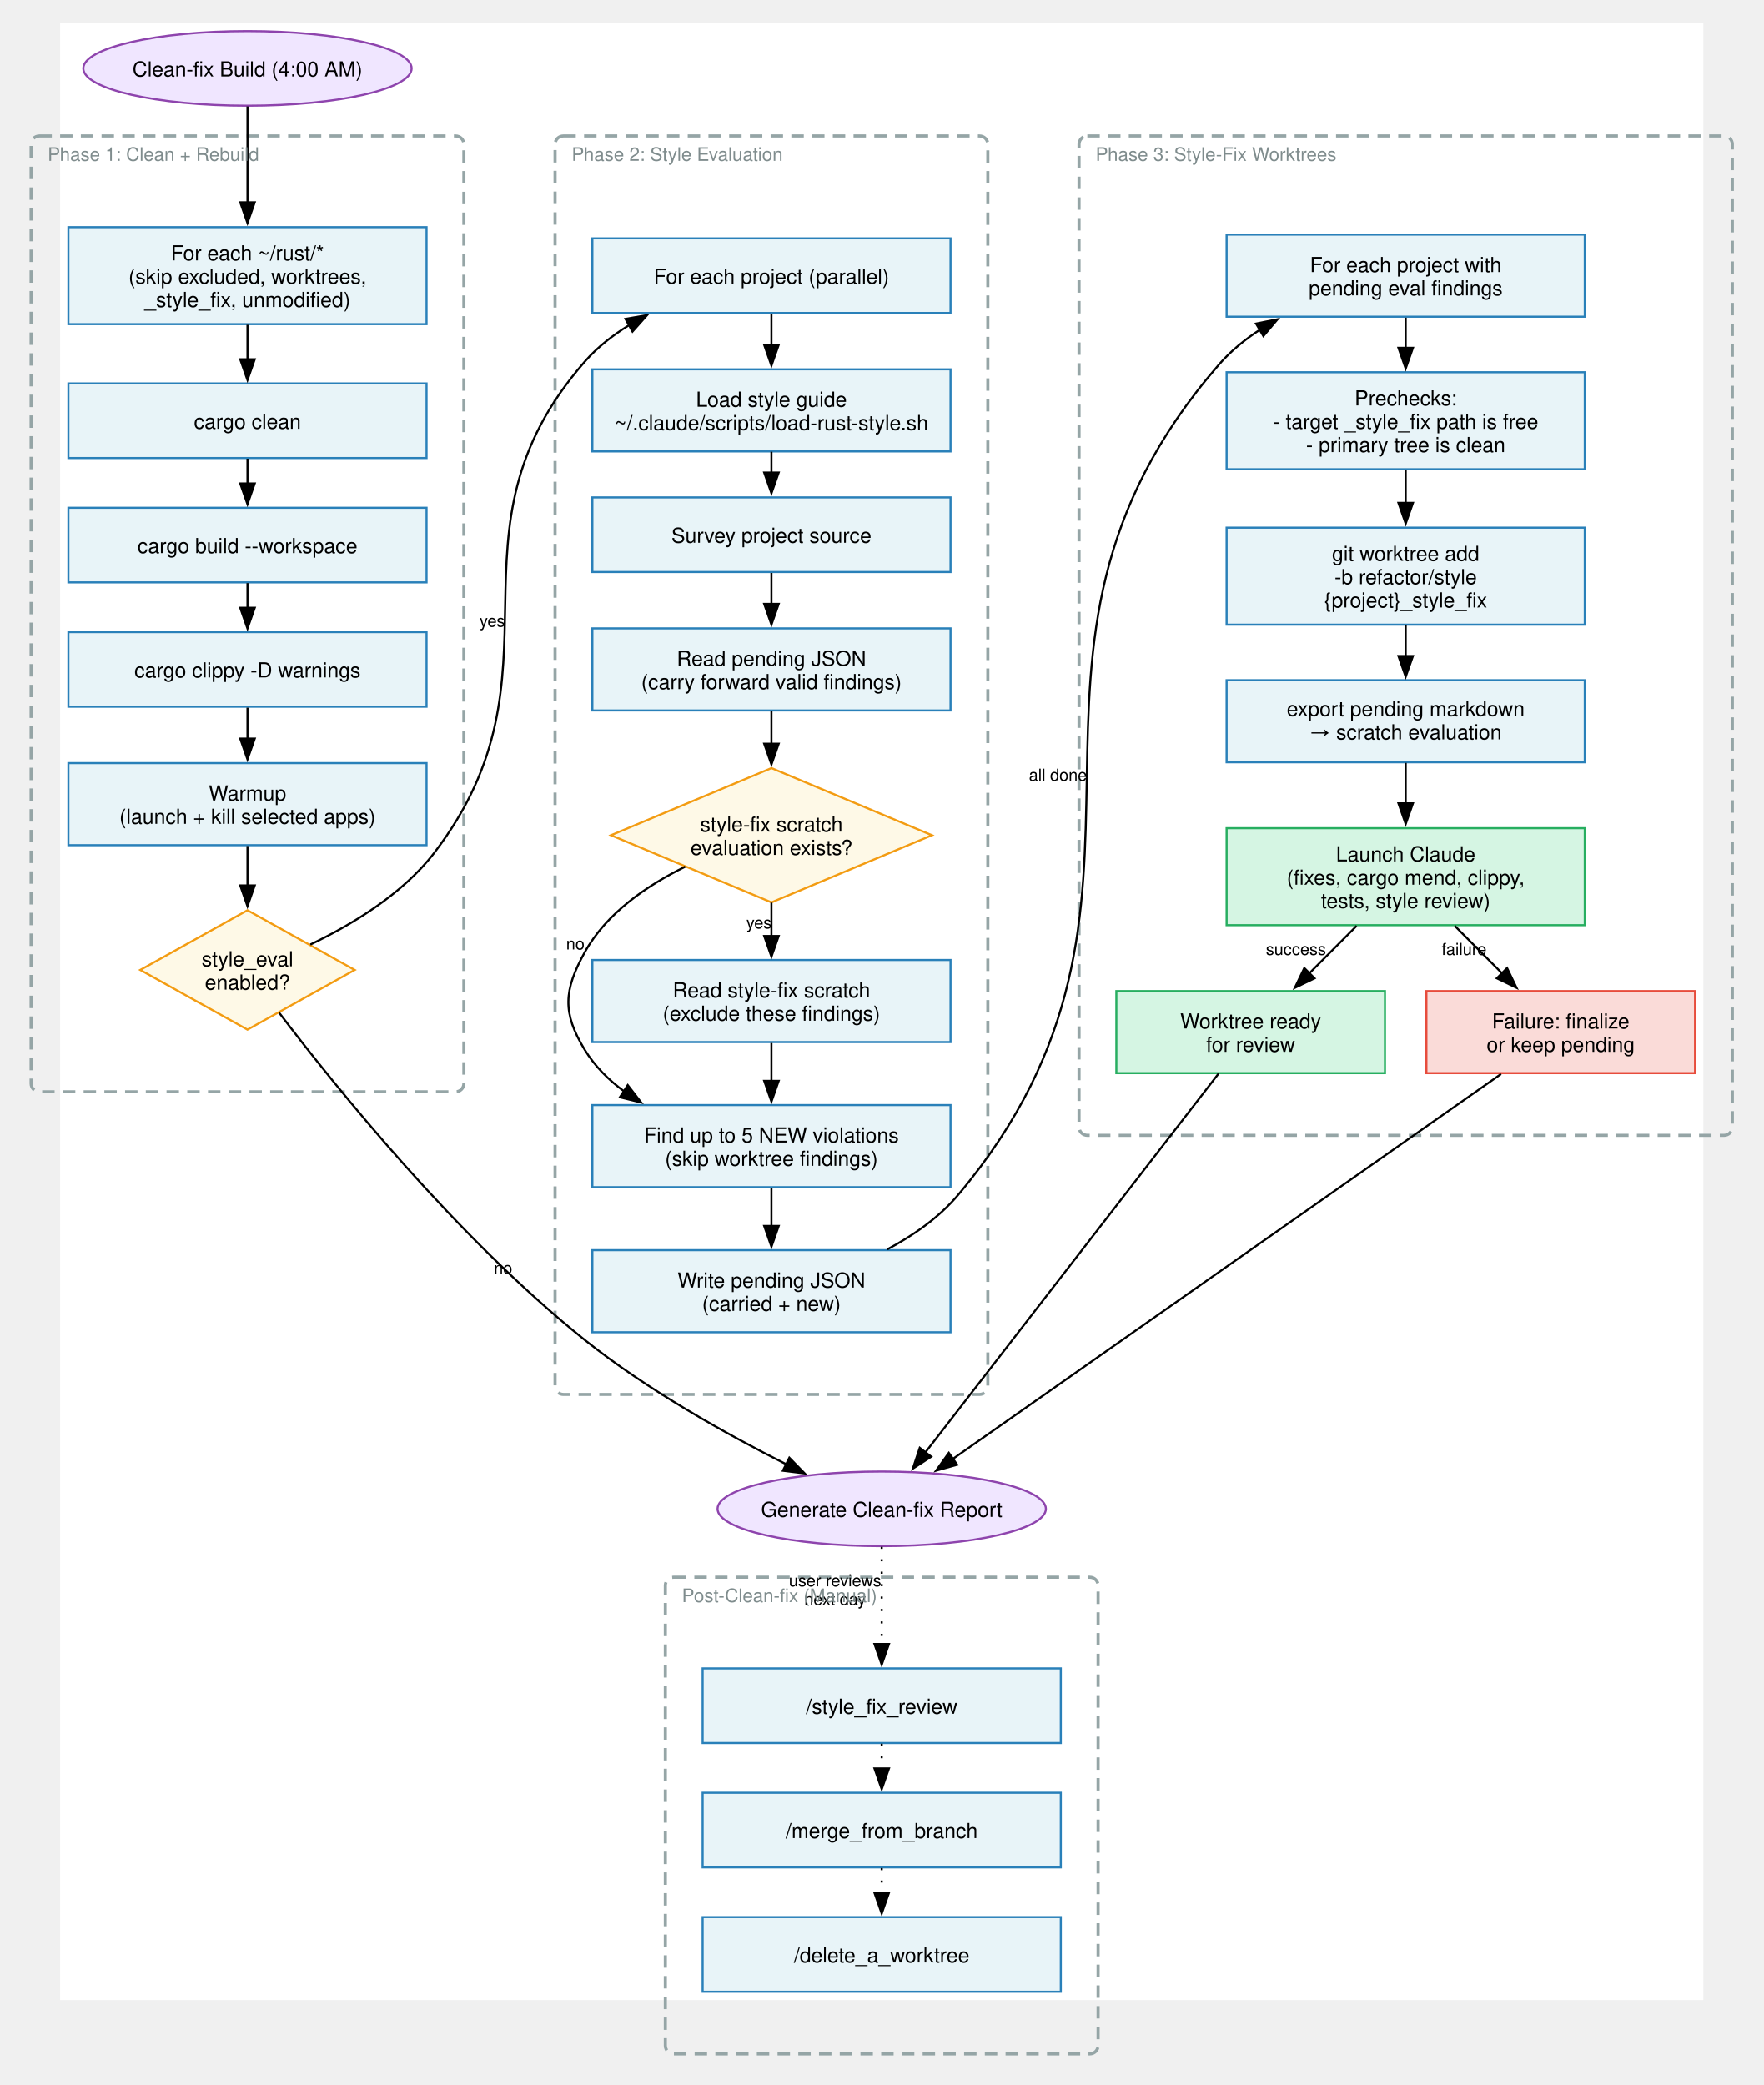
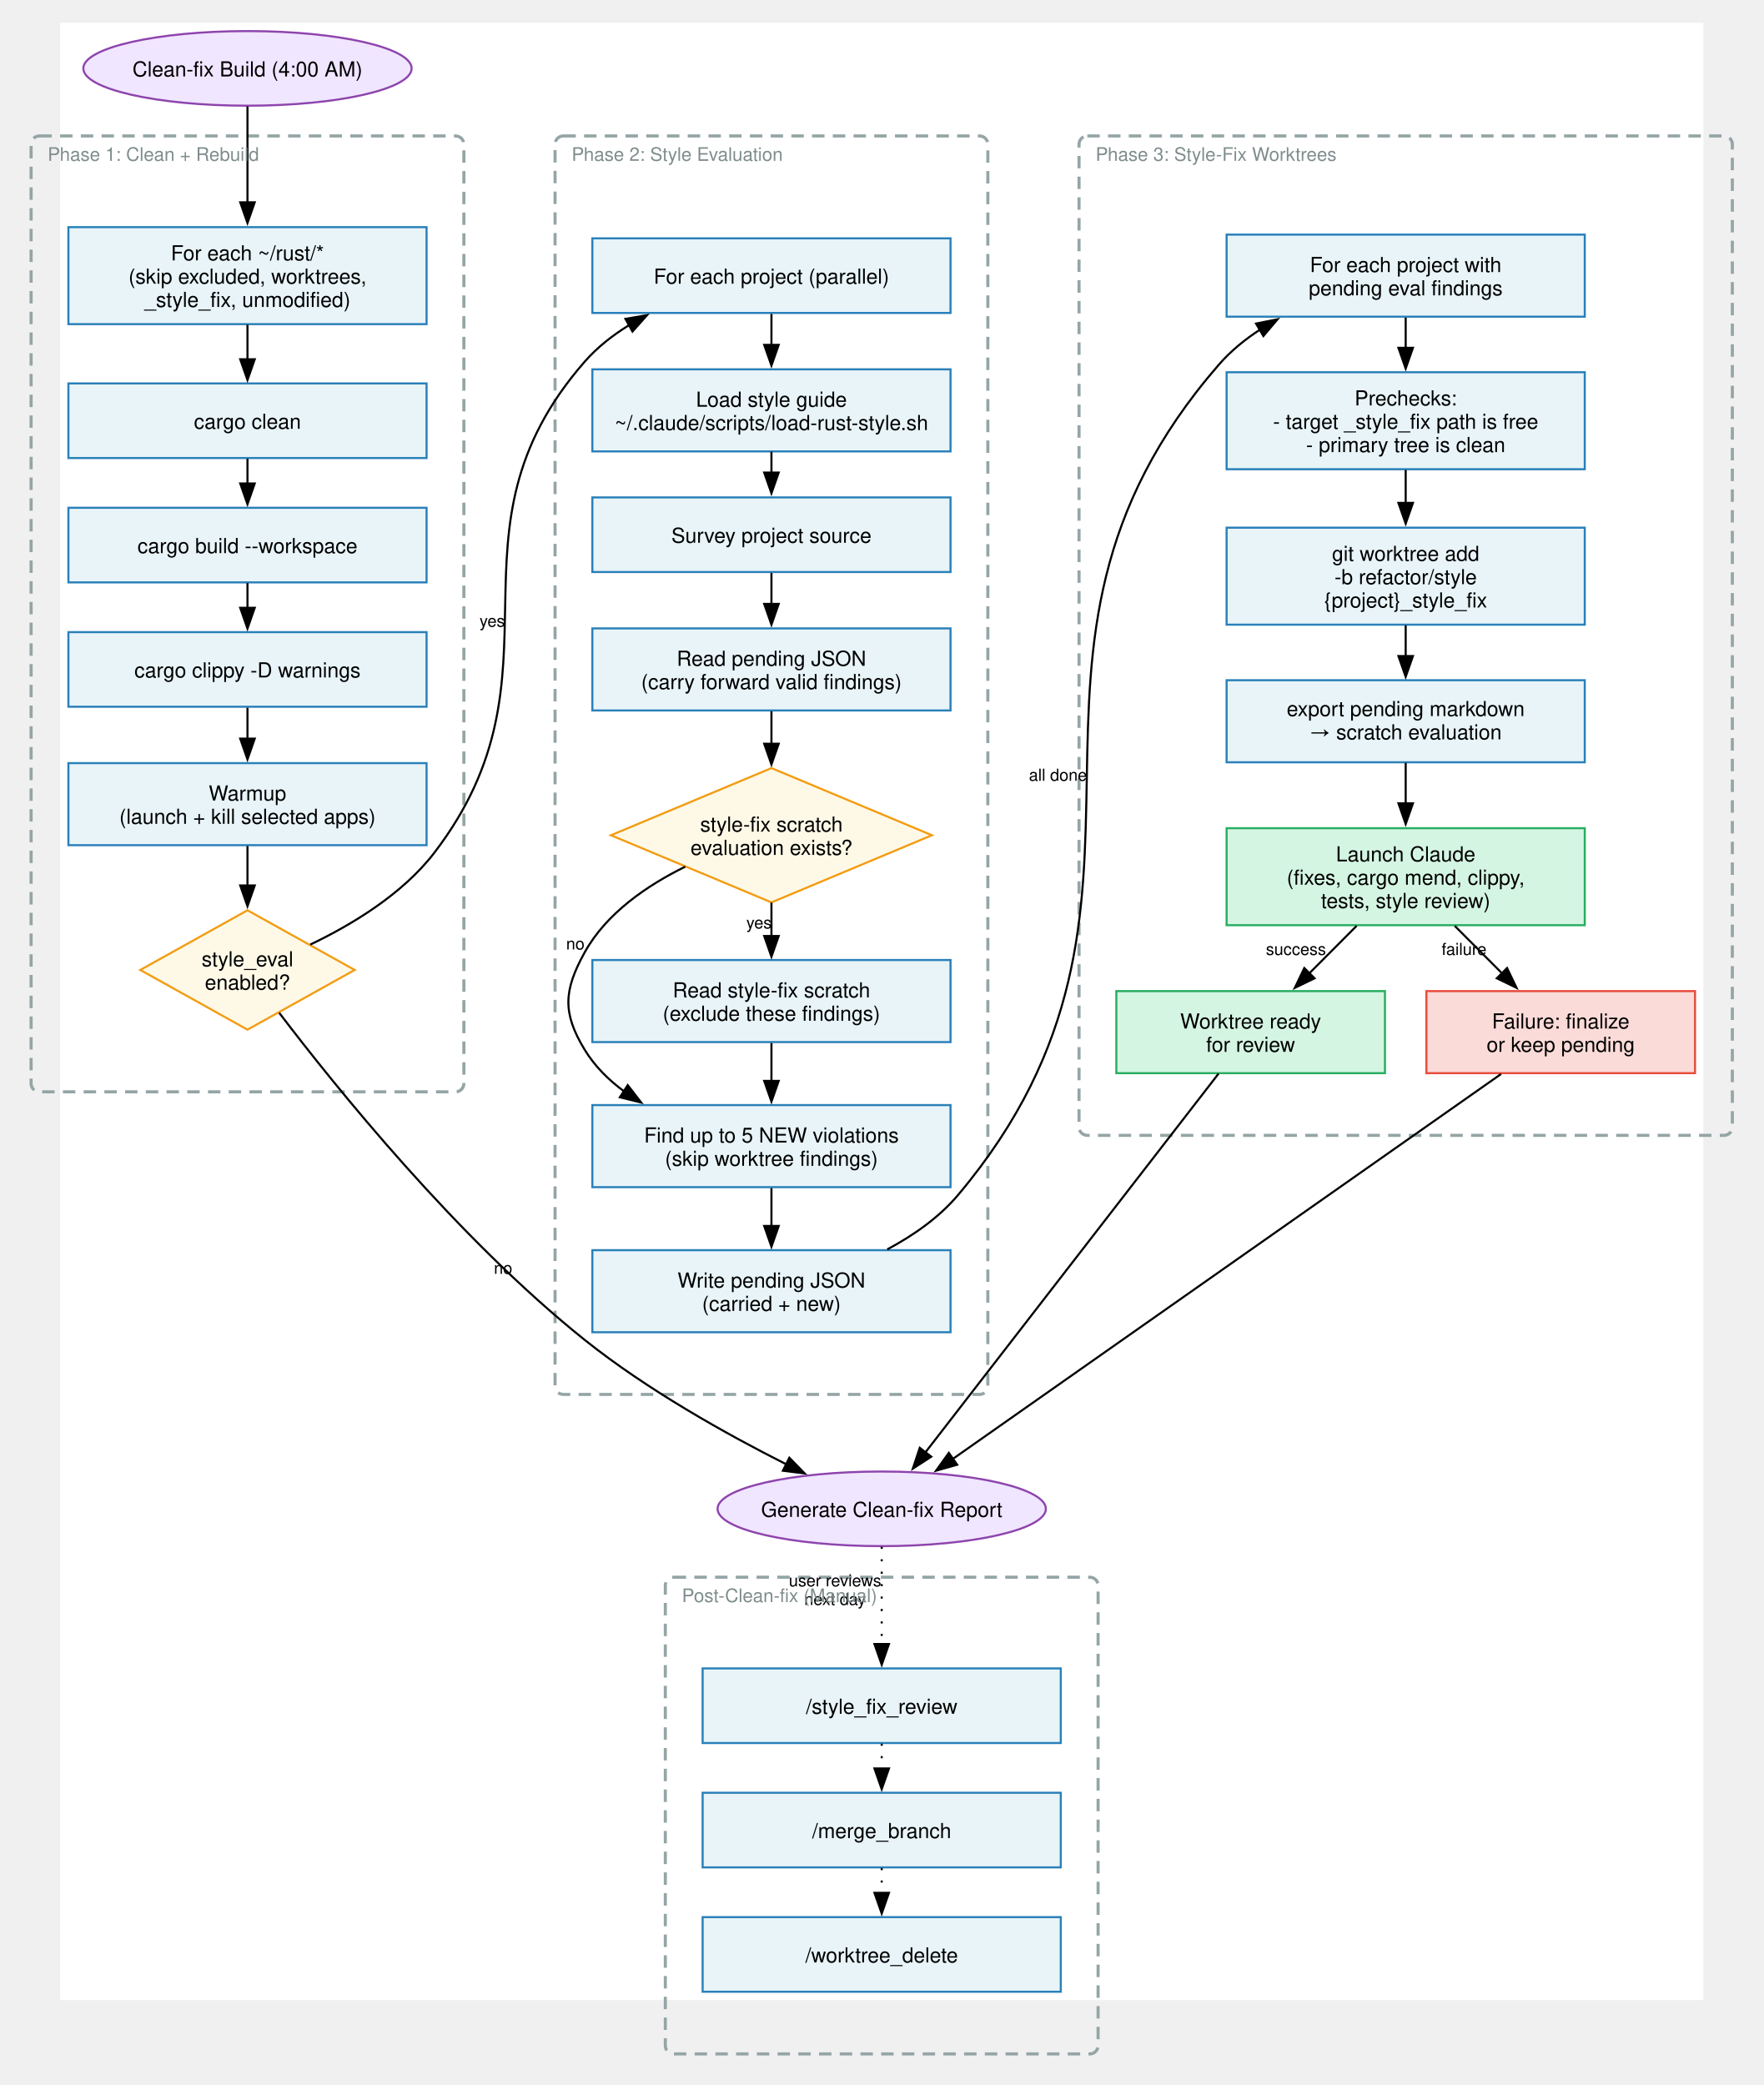
<svg xmlns="http://www.w3.org/2000/svg" width="850.8pt" height="1006.0pt" viewBox="-29.00 -11.00 850.80 1006.00">
  <g id="graph0" class="graph" transform="scale(1 1) rotate(0) translate(4 950)">
    <polygon fill="white" stroke="none" points="-4,4 -4,-950 788.8,-950 788.8,4 -4,4" />
    <rect x="-18.0" y="-895.4" width="208.8" height="461.2" fill="none" stroke="#95a5a6" stroke-width="1.5" stroke-dasharray="6,4" rx="4.0" />
    <rect x="234.8" y="-895.4" width="208.8" height="607.2" fill="none" stroke="#95a5a6" stroke-width="1.5" stroke-dasharray="6,4" rx="4.0" />
    <rect x="487.6" y="-895.4" width="315.2" height="482.2" fill="none" stroke="#95a5a6" stroke-width="1.5" stroke-dasharray="6,4" rx="4.0" />
    <rect x="288.0" y="-200.0" width="208.8" height="230.0" fill="none" stroke="#95a5a6" stroke-width="1.5" stroke-dasharray="6,4" rx="4.0" />
    <g id="node1" class="node">
      <ellipse fill="#f0e6ff" stroke="#8e44ad" cx="86.4" cy="-928" rx="79.2" ry="18" />
      <text xml:space="preserve" text-anchor="middle" x="86.4" y="-924.12" font-family="Helvetica,sans-Serif" font-size="10.00">Clean-fix Build (4:00 AM)</text>
    </g>
    <g id="node2" class="node">
      <polygon fill="#e8f4f8" stroke="#2980b9" points="172.8,-851.4 0,-851.4 0,-804.6 172.8,-804.6 172.8,-851.4" />
      <text xml:space="preserve" text-anchor="middle" x="86.4" y="-835.38" font-family="Helvetica,sans-Serif" font-size="10.00">For each ~/rust/*</text>
      <text xml:space="preserve" text-anchor="middle" x="86.4" y="-824.12" font-family="Helvetica,sans-Serif" font-size="10.00">(skip excluded, worktrees,</text>
      <text xml:space="preserve" text-anchor="middle" x="86.4" y="-812.88" font-family="Helvetica,sans-Serif" font-size="10.00">_style_fix, unmodified)</text>
    </g>
    <g id="edge1" class="edge">
      <path fill="none" stroke="black" d="M86.4,-909.66C86.4,-896.72 86.4,-878.97 86.4,-863.33" />
      <polygon fill="black" stroke="black" points="89.9,-863.4 86.4,-853.4 82.9,-863.4 89.9,-863.4" />
    </g>
    <g id="node3" class="node">
      <polygon fill="#e8f4f8" stroke="#2980b9" points="172.8,-776 0,-776 0,-740 172.8,-740 172.8,-776" />
      <text xml:space="preserve" text-anchor="middle" x="86.4" y="-754.12" font-family="Helvetica,sans-Serif" font-size="10.00">cargo clean</text>
    </g>
    <g id="edge2" class="edge">
      <path fill="none" stroke="black" d="M86.4,-804.3C86.4,-798.84 86.4,-792.96 86.4,-787.29" />
      <polygon fill="black" stroke="black" points="89.9,-787.65 86.4,-777.65 82.9,-787.65 89.9,-787.65" />
    </g>
    <g id="node4" class="node">
      <polygon fill="#e8f4f8" stroke="#2980b9" points="172.8,-716 0,-716 0,-680 172.8,-680 172.8,-716" />
      <text xml:space="preserve" text-anchor="middle" x="86.4" y="-694.12" font-family="Helvetica,sans-Serif" font-size="10.00">cargo build --workspace</text>
    </g>
    <g id="edge3" class="edge">
      <path fill="none" stroke="black" d="M86.4,-739.67C86.4,-735.83 86.4,-731.69 86.4,-727.56" />
      <polygon fill="black" stroke="black" points="89.9,-727.73 86.4,-717.73 82.9,-727.73 89.9,-727.73" />
    </g>
    <g id="node5" class="node">
      <polygon fill="#e8f4f8" stroke="#2980b9" points="172.8,-656 0,-656 0,-620 172.8,-620 172.8,-656" />
      <text xml:space="preserve" text-anchor="middle" x="86.4" y="-634.13" font-family="Helvetica,sans-Serif" font-size="10.00">cargo clippy -D warnings</text>
    </g>
    <g id="edge4" class="edge">
      <path fill="none" stroke="black" d="M86.4,-679.67C86.4,-675.83 86.4,-671.69 86.4,-667.56" />
      <polygon fill="black" stroke="black" points="89.9,-667.73 86.4,-657.73 82.9,-667.73 89.9,-667.73" />
    </g>
    <g id="node6" class="node">
      <polygon fill="#e8f4f8" stroke="#2980b9" points="172.8,-592.8 0,-592.8 0,-553.2 172.8,-553.2 172.8,-592.8" />
      <text xml:space="preserve" text-anchor="middle" x="86.4" y="-574.75" font-family="Helvetica,sans-Serif" font-size="10.00">Warmup</text>
      <text xml:space="preserve" text-anchor="middle" x="86.4" y="-563.5" font-family="Helvetica,sans-Serif" font-size="10.00">(launch + kill selected apps)</text>
    </g>
    <g id="edge5" class="edge">
      <path fill="none" stroke="black" d="M86.4,-619.55C86.4,-614.77 86.4,-609.5 86.4,-604.27" />
      <polygon fill="black" stroke="black" points="89.9,-604.61 86.4,-594.61 82.9,-604.61 89.9,-604.61" />
    </g>
    <g id="node7" class="node">
      <polygon fill="#fef9e7" stroke="#f39c12" points="86.4,-521.8 34.68,-493 86.4,-464.2 138.12,-493 86.4,-521.8" />
      <text xml:space="preserve" text-anchor="middle" x="86.4" y="-494.75" font-family="Helvetica,sans-Serif" font-size="10.00">style_eval</text>
      <text xml:space="preserve" text-anchor="middle" x="86.4" y="-483.5" font-family="Helvetica,sans-Serif" font-size="10.00">enabled?</text>
    </g>
    <g id="edge6" class="edge">
      <path fill="none" stroke="black" d="M86.4,-552.81C86.4,-546.88 86.4,-540.17 86.4,-533.45" />
      <polygon fill="black" stroke="black" points="89.9,-533.76 86.4,-523.76 82.9,-533.76 89.9,-533.76" />
    </g>
    <g id="node8" class="node">
      <polygon fill="#e8f4f8" stroke="#2980b9" points="425.6,-846 252.8,-846 252.8,-810 425.6,-810 425.6,-846" />
      <text xml:space="preserve" text-anchor="middle" x="339.2" y="-824.12" font-family="Helvetica,sans-Serif" font-size="10.00">For each project (parallel)</text>
    </g>
    <g id="edge7" class="edge">
      <path fill="none" stroke="black" d="M116.73,-505.26C136.39,-514.65 161.11,-529.42 176.5,-549.5 243.52,-636.93 176.61,-703.55 249.1,-786.5 255.14,-793.41 262.58,-799.25 270.56,-804.15" />
      <polygon fill="black" stroke="black" points="268.75,-807.15 279.19,-808.95 272.15,-801.03 268.75,-807.15" />
      <text xml:space="preserve" text-anchor="middle" x="204.49" y="-658.6" font-family="Helvetica,sans-Serif" font-size="8.00">yes</text>
    </g>
    <g id="node23" class="node">
      <ellipse fill="#f0e6ff" stroke="#8e44ad" cx="392.4" cy="-233" rx="79.2" ry="18" />
      <text xml:space="preserve" text-anchor="middle" x="392.4" y="-229.12" font-family="Helvetica,sans-Serif" font-size="10.00">Generate Clean-fix Report</text>
    </g>
    <g id="edge8" class="edge">
      <path fill="none" stroke="black" d="M101.71,-472.33C128.64,-436.92 187.53,-363.72 249.1,-314.5 279.2,-290.44 317.27,-269.15 346.6,-254.36" />
      <polygon fill="black" stroke="black" points="347.83,-257.66 355.23,-250.08 344.72,-251.39 347.83,-257.66" />
      <text xml:space="preserve" text-anchor="middle" x="209.74" y="-346.37" font-family="Helvetica,sans-Serif" font-size="8.00">no</text>
    </g>
    <g id="node9" class="node">
      <polygon fill="#e8f4f8" stroke="#2980b9" points="425.6,-782.8 252.8,-782.8 252.8,-743.2 425.6,-743.2 425.6,-782.8" />
      <text xml:space="preserve" text-anchor="middle" x="339.2" y="-764.75" font-family="Helvetica,sans-Serif" font-size="10.00">Load style guide</text>
      <text xml:space="preserve" text-anchor="middle" x="339.2" y="-753.5" font-family="Helvetica,sans-Serif" font-size="10.00">~/.claude/scripts/load-rust-style.sh</text>
    </g>
    <g id="edge9" class="edge">
      <path fill="none" stroke="black" d="M339.2,-809.55C339.2,-804.77 339.2,-799.5 339.2,-794.27" />
      <polygon fill="black" stroke="black" points="342.7,-794.61 339.2,-784.61 335.7,-794.61 342.7,-794.61" />
    </g>
    <g id="node10" class="node">
      <polygon fill="#e8f4f8" stroke="#2980b9" points="425.6,-721 252.8,-721 252.8,-685 425.6,-685 425.6,-721" />
      <text xml:space="preserve" text-anchor="middle" x="339.2" y="-699.12" font-family="Helvetica,sans-Serif" font-size="10.00">Survey project source</text>
    </g>
    <g id="edge10" class="edge">
      <path fill="none" stroke="black" d="M339.2,-743.02C339.2,-739.76 339.2,-736.32 339.2,-732.89" />
      <polygon fill="black" stroke="black" points="342.7,-732.99 339.2,-722.99 335.7,-732.99 342.7,-732.99" />
    </g>
    <g id="node11" class="node">
      <polygon fill="#e8f4f8" stroke="#2980b9" points="425.6,-657.8 252.8,-657.8 252.8,-618.2 425.6,-618.2 425.6,-657.8" />
      <text xml:space="preserve" text-anchor="middle" x="339.2" y="-639.75" font-family="Helvetica,sans-Serif" font-size="10.00">Read pending JSON</text>
      <text xml:space="preserve" text-anchor="middle" x="339.2" y="-628.5" font-family="Helvetica,sans-Serif" font-size="10.00">(carry forward valid findings)</text>
    </g>
    <g id="edge11" class="edge">
      <path fill="none" stroke="black" d="M339.2,-684.55C339.2,-679.77 339.2,-674.5 339.2,-669.27" />
      <polygon fill="black" stroke="black" points="342.7,-669.61 339.2,-659.61 335.7,-669.61 342.7,-669.61" />
    </g>
    <g id="node12" class="node">
      <polygon fill="#fef9e7" stroke="#f39c12" points="339.2,-590.4 261.77,-558 339.2,-525.6 416.63,-558 339.2,-590.4" />
      <text xml:space="preserve" text-anchor="middle" x="339.2" y="-559.75" font-family="Helvetica,sans-Serif" font-size="10.00">style-fix scratch</text>
      <text xml:space="preserve" text-anchor="middle" x="339.2" y="-548.5" font-family="Helvetica,sans-Serif" font-size="10.00">evaluation exists?</text>
    </g>
    <g id="edge12" class="edge">
      <path fill="none" stroke="black" d="M339.2,-617.81C339.2,-612.92 339.2,-607.5 339.2,-601.98" />
      <polygon fill="black" stroke="black" points="342.7,-602.15 339.2,-592.15 335.7,-602.15 342.7,-602.15" />
    </g>
    <g id="node13" class="node">
      <polygon fill="#e8f4f8" stroke="#2980b9" points="425.6,-497.8 252.8,-497.8 252.8,-458.2 425.6,-458.2 425.6,-497.8" />
      <text xml:space="preserve" text-anchor="middle" x="339.2" y="-479.75" font-family="Helvetica,sans-Serif" font-size="10.00">Read style-fix scratch</text>
      <text xml:space="preserve" text-anchor="middle" x="339.2" y="-468.5" font-family="Helvetica,sans-Serif" font-size="10.00">(exclude these findings)</text>
    </g>
    <g id="edge13" class="edge">
      <path fill="none" stroke="black" d="M339.2,-525.46C339.2,-520.06 339.2,-514.47 339.2,-509.1" />
      <polygon fill="black" stroke="black" points="342.7,-509.39 339.2,-499.39 335.7,-509.39 342.7,-509.39" />
      <text xml:space="preserve" text-anchor="middle" x="333.2" y="-513.03" font-family="Helvetica,sans-Serif" font-size="8.00">yes</text>
    </g>
    <g id="node14" class="node">
      <polygon fill="#e8f4f8" stroke="#2980b9" points="425.6,-427.8 252.8,-427.8 252.8,-388.2 425.6,-388.2 425.6,-427.8" />
      <text xml:space="preserve" text-anchor="middle" x="339.2" y="-409.75" font-family="Helvetica,sans-Serif" font-size="10.00">Find up to 5 NEW violations</text>
      <text xml:space="preserve" text-anchor="middle" x="339.2" y="-398.5" font-family="Helvetica,sans-Serif" font-size="10.00">(skip worktree findings)</text>
    </g>
    <g id="edge14" class="edge">
      <path fill="none" stroke="black" d="M297.61,-542.84C279.28,-533.83 259.56,-520.4 249.1,-501.5 238.99,-483.22 238.23,-472.34 249.1,-454.5 253.97,-446.5 260.71,-439.82 268.32,-434.26" />
      <polygon fill="black" stroke="black" points="269.86,-437.43 276.34,-429.05 266.05,-431.56 269.86,-437.43" />
      <text xml:space="preserve" text-anchor="middle" x="244.59" y="-502.87" font-family="Helvetica,sans-Serif" font-size="8.00">no</text>
    </g>
    <g id="edge15" class="edge">
      <path fill="none" stroke="black" d="M339.2,-457.75C339.2,-451.9 339.2,-445.37 339.2,-439.02" />
      <polygon fill="black" stroke="black" points="342.7,-439.47 339.2,-429.47 335.7,-439.47 342.7,-439.47" />
    </g>
    <g id="node15" class="node">
      <polygon fill="#e8f4f8" stroke="#2980b9" points="425.6,-357.8 252.8,-357.8 252.8,-318.2 425.6,-318.2 425.6,-357.8" />
      <text xml:space="preserve" text-anchor="middle" x="339.2" y="-339.75" font-family="Helvetica,sans-Serif" font-size="10.00">Write pending JSON</text>
      <text xml:space="preserve" text-anchor="middle" x="339.2" y="-328.5" font-family="Helvetica,sans-Serif" font-size="10.00">(carried + new)</text>
    </g>
    <g id="edge16" class="edge">
      <path fill="none" stroke="black" d="M339.2,-387.75C339.2,-381.9 339.2,-375.37 339.2,-369.02" />
      <polygon fill="black" stroke="black" points="342.7,-369.47 339.2,-359.47 335.7,-369.47 342.7,-369.47" />
    </g>
    <g id="node16" class="node">
      <polygon fill="#e8f4f8" stroke="#2980b9" points="731.6,-847.8 558.8,-847.8 558.8,-808.2 731.6,-808.2 731.6,-847.8" />
      <text xml:space="preserve" text-anchor="middle" x="645.2" y="-829.75" font-family="Helvetica,sans-Serif" font-size="10.00">For each project with</text>
      <text xml:space="preserve" text-anchor="middle" x="645.2" y="-818.5" font-family="Helvetica,sans-Serif" font-size="10.00">pending eval findings</text>
    </g>
    <g id="edge17" class="edge">
      <path fill="none" stroke="black" d="M395.08,-358.18C407.73,-364.93 420.12,-373.59 429.3,-384.5 549.42,-527.31 432.7,-644.23 555.1,-785.1 560.77,-791.63 567.66,-797.24 575.07,-802.05" />
      <polygon fill="black" stroke="black" points="572.99,-804.89 583.38,-806.95 576.54,-798.86 572.99,-804.89" />
      <text xml:space="preserve" text-anchor="middle" x="477.43" y="-584.28" font-family="Helvetica,sans-Serif" font-size="8.00">all done</text>
    </g>
    <g id="node17" class="node">
      <polygon fill="#e8f4f8" stroke="#2980b9" points="731.6,-781.4 558.8,-781.4 558.8,-734.6 731.6,-734.6 731.6,-781.4" />
      <text xml:space="preserve" text-anchor="middle" x="645.2" y="-765.38" font-family="Helvetica,sans-Serif" font-size="10.00">Prechecks:</text>
      <text xml:space="preserve" text-anchor="middle" x="645.2" y="-754.12" font-family="Helvetica,sans-Serif" font-size="10.00">- target _style_fix path is free</text>
      <text xml:space="preserve" text-anchor="middle" x="645.2" y="-742.88" font-family="Helvetica,sans-Serif" font-size="10.00">- primary tree is clean</text>
    </g>
    <g id="edge18" class="edge">
      <path fill="none" stroke="black" d="M645.2,-807.75C645.2,-803.17 645.2,-798.16 645.2,-793.16" />
      <polygon fill="black" stroke="black" points="648.7,-793.17 645.2,-783.17 641.7,-793.17 648.7,-793.17" />
    </g>
    <g id="node18" class="node">
      <polygon fill="#e8f4f8" stroke="#2980b9" points="731.6,-706.4 558.8,-706.4 558.8,-659.6 731.6,-659.6 731.6,-706.4" />
      <text xml:space="preserve" text-anchor="middle" x="645.2" y="-690.38" font-family="Helvetica,sans-Serif" font-size="10.00">git worktree add</text>
      <text xml:space="preserve" text-anchor="middle" x="645.2" y="-679.13" font-family="Helvetica,sans-Serif" font-size="10.00">-b refactor/style</text>
      <text xml:space="preserve" text-anchor="middle" x="645.2" y="-667.88" font-family="Helvetica,sans-Serif" font-size="10.00">{project}_style_fix</text>
    </g>
    <g id="edge19" class="edge">
      <path fill="none" stroke="black" d="M645.2,-734.27C645.2,-729.07 645.2,-723.46 645.2,-717.93" />
      <polygon fill="black" stroke="black" points="648.7,-718.35 645.2,-708.35 641.7,-718.35 648.7,-718.35" />
    </g>
    <g id="node19" class="node">
      <polygon fill="#e8f4f8" stroke="#2980b9" points="731.6,-632.8 558.8,-632.8 558.8,-593.2 731.6,-593.2 731.6,-632.8" />
      <text xml:space="preserve" text-anchor="middle" x="645.2" y="-615.5" font-family="Helvetica,sans-Serif" font-size="10.00">export pending markdown</text>
      <text xml:space="preserve" text-anchor="middle" x="645.2" y="-604.25" font-family="Helvetica,sans-Serif" font-size="10.00">→ scratch evaluation</text>
    </g>
    <g id="edge20" class="edge">
      <path fill="none" stroke="black" d="M645.2,-659.3C645.2,-654.48 645.2,-649.34 645.2,-644.31" />
      <polygon fill="black" stroke="black" points="648.7,-644.46 645.2,-634.46 641.7,-644.46 648.7,-644.46" />
    </g>
    <g id="node20" class="node">
      <polygon fill="#d5f5e3" stroke="#27ae60" points="731.6,-561.4 558.8,-561.4 558.8,-514.6 731.6,-514.6 731.6,-561.4" />
      <text xml:space="preserve" text-anchor="middle" x="645.2" y="-545.38" font-family="Helvetica,sans-Serif" font-size="10.00">Launch Claude</text>
      <text xml:space="preserve" text-anchor="middle" x="645.2" y="-534.12" font-family="Helvetica,sans-Serif" font-size="10.00">(fixes, cargo mend, clippy,</text>
      <text xml:space="preserve" text-anchor="middle" x="645.2" y="-522.88" font-family="Helvetica,sans-Serif" font-size="10.00">tests, style review)</text>
    </g>
    <g id="edge21" class="edge">
      <path fill="none" stroke="black" d="M645.2,-592.9C645.2,-586.79 645.2,-579.88 645.2,-573.08" />
      <polygon fill="black" stroke="black" points="648.7,-573.4 645.2,-563.4 641.7,-573.4 648.7,-573.4" />
    </g>
    <g id="node21" class="node">
      <polygon fill="#d5f5e3" stroke="#27ae60" points="635.2,-482.8 505.6,-482.8 505.6,-443.2 635.2,-443.2 635.2,-482.8" />
      <text xml:space="preserve" text-anchor="middle" x="570.4" y="-464.75" font-family="Helvetica,sans-Serif" font-size="10.00">Worktree ready</text>
      <text xml:space="preserve" text-anchor="middle" x="570.4" y="-453.5" font-family="Helvetica,sans-Serif" font-size="10.00">for review</text>
    </g>
    <g id="edge22" class="edge">
      <path fill="none" stroke="black" d="M621.53,-514.27C614.24,-506.96 606.14,-498.84 598.58,-491.25" />
      <polygon fill="black" stroke="black" points="601.25,-488.98 591.71,-484.37 596.29,-493.92 601.25,-488.98" />
      <text xml:space="preserve" text-anchor="middle" x="592.27" y="-500.24" font-family="Helvetica,sans-Serif" font-size="8.00">success</text>
    </g>
    <g id="node22" class="node">
      <polygon fill="#fadbd8" stroke="#e74c3c" points="784.8,-482.8 655.2,-482.8 655.2,-443.2 784.8,-443.2 784.8,-482.8" />
      <text xml:space="preserve" text-anchor="middle" x="720" y="-464.75" font-family="Helvetica,sans-Serif" font-size="10.00">Failure: finalize</text>
      <text xml:space="preserve" text-anchor="middle" x="720" y="-453.5" font-family="Helvetica,sans-Serif" font-size="10.00">or keep pending</text>
    </g>
    <g id="edge23" class="edge">
      <path fill="none" stroke="black" d="M668.87,-514.27C676.16,-506.96 684.26,-498.84 691.82,-491.25" />
      <polygon fill="black" stroke="black" points="694.11,-493.92 698.69,-484.37 689.15,-488.98 694.11,-493.92" />
      <text xml:space="preserve" text-anchor="middle" x="673.38" y="-500.24" font-family="Helvetica,sans-Serif" font-size="8.00">failure</text>
    </g>
    <g id="edge24" class="edge">
      <path fill="none" stroke="black" d="M554.92,-442.99C522.95,-401.68 449.61,-306.93 413.41,-260.15" />
      <polygon fill="black" stroke="black" points="416.3,-258.16 407.41,-252.39 410.76,-262.44 416.3,-258.16" />
    </g>
    <g id="edge25" class="edge">
      <path fill="none" stroke="black" d="M691.21,-442.79C630.92,-400.46 491.59,-302.64 426.75,-257.11" />
      <polygon fill="black" stroke="black" points="428.8,-254.28 418.61,-251.4 424.78,-260.01 428.8,-254.28" />
    </g>
    <g id="node24" class="node">
      <polygon fill="#e8f4f8" stroke="#2980b9" points="478.8,-156 306,-156 306,-120 478.8,-120 478.8,-156" />
      <text xml:space="preserve" text-anchor="middle" x="392.4" y="-134.12" font-family="Helvetica,sans-Serif" font-size="10.00">/style_fix_review</text>
    </g>
    <g id="edge26" class="edge">
      <path fill="none" stroke="black" stroke-dasharray="1,5" d="M392.4,-214.68C392.4,-201.28 392.4,-182.81 392.4,-167.36" />
      <polygon fill="black" stroke="black" points="395.9,-167.77 392.4,-157.77 388.9,-167.77 395.9,-167.77" />
      <text xml:space="preserve" text-anchor="middle" x="369.9" y="-195.6" font-family="Helvetica,sans-Serif" font-size="8.00">user reviews</text>
      <text xml:space="preserve" text-anchor="middle" x="369.9" y="-186.6" font-family="Helvetica,sans-Serif" font-size="8.00">next day</text>
    </g>
    <g id="node25" class="node">
      <polygon fill="#e8f4f8" stroke="#2980b9" points="478.8,-96 306,-96 306,-60 478.8,-60 478.8,-96" />
-       <text xml:space="preserve" text-anchor="middle" x="392.4" y="-74.13" font-family="Helvetica,sans-Serif" font-size="10.00">/merge_from_branch</text>
+       <text xml:space="preserve" text-anchor="middle" x="392.4" y="-74.13" font-family="Helvetica,sans-Serif" font-size="10.00">/merge_branch</text>
    </g>
    <g id="edge27" class="edge">
      <path fill="none" stroke="black" stroke-dasharray="1,5" d="M392.4,-119.67C392.4,-115.83 392.4,-111.69 392.4,-107.56" />
      <polygon fill="black" stroke="black" points="395.9,-107.73 392.4,-97.73 388.9,-107.73 395.9,-107.73" />
    </g>
    <g id="node26" class="node">
      <polygon fill="#e8f4f8" stroke="#2980b9" points="478.8,-36 306,-36 306,0 478.8,0 478.8,-36" />
-       <text xml:space="preserve" text-anchor="middle" x="392.4" y="-14.12" font-family="Helvetica,sans-Serif" font-size="10.00">/delete_a_worktree</text>
+       <text xml:space="preserve" text-anchor="middle" x="392.4" y="-14.12" font-family="Helvetica,sans-Serif" font-size="10.00">/worktree_delete</text>
    </g>
    <g id="edge28" class="edge">
      <path fill="none" stroke="black" stroke-dasharray="1,5" d="M392.4,-59.67C392.4,-55.83 392.4,-51.69 392.4,-47.56" />
      <polygon fill="black" stroke="black" points="395.9,-47.73 392.4,-37.73 388.9,-47.73 395.9,-47.73" />
    </g>
    <text x="-10.0" y="-883.4" font-family="Helvetica,sans-Serif" font-size="9" fill="#7f8c8d">Phase 1: Clean + Rebuild</text>
    <text x="242.8" y="-883.4" font-family="Helvetica,sans-Serif" font-size="9" fill="#7f8c8d">Phase 2: Style Evaluation</text>
    <text x="495.6" y="-883.4" font-family="Helvetica,sans-Serif" font-size="9" fill="#7f8c8d">Phase 3: Style-Fix Worktrees</text>
    <text x="296.0" y="-188.0" font-family="Helvetica,sans-Serif" font-size="9" fill="#7f8c8d">Post-Clean-fix (Manual)</text>
  </g>
</svg>
